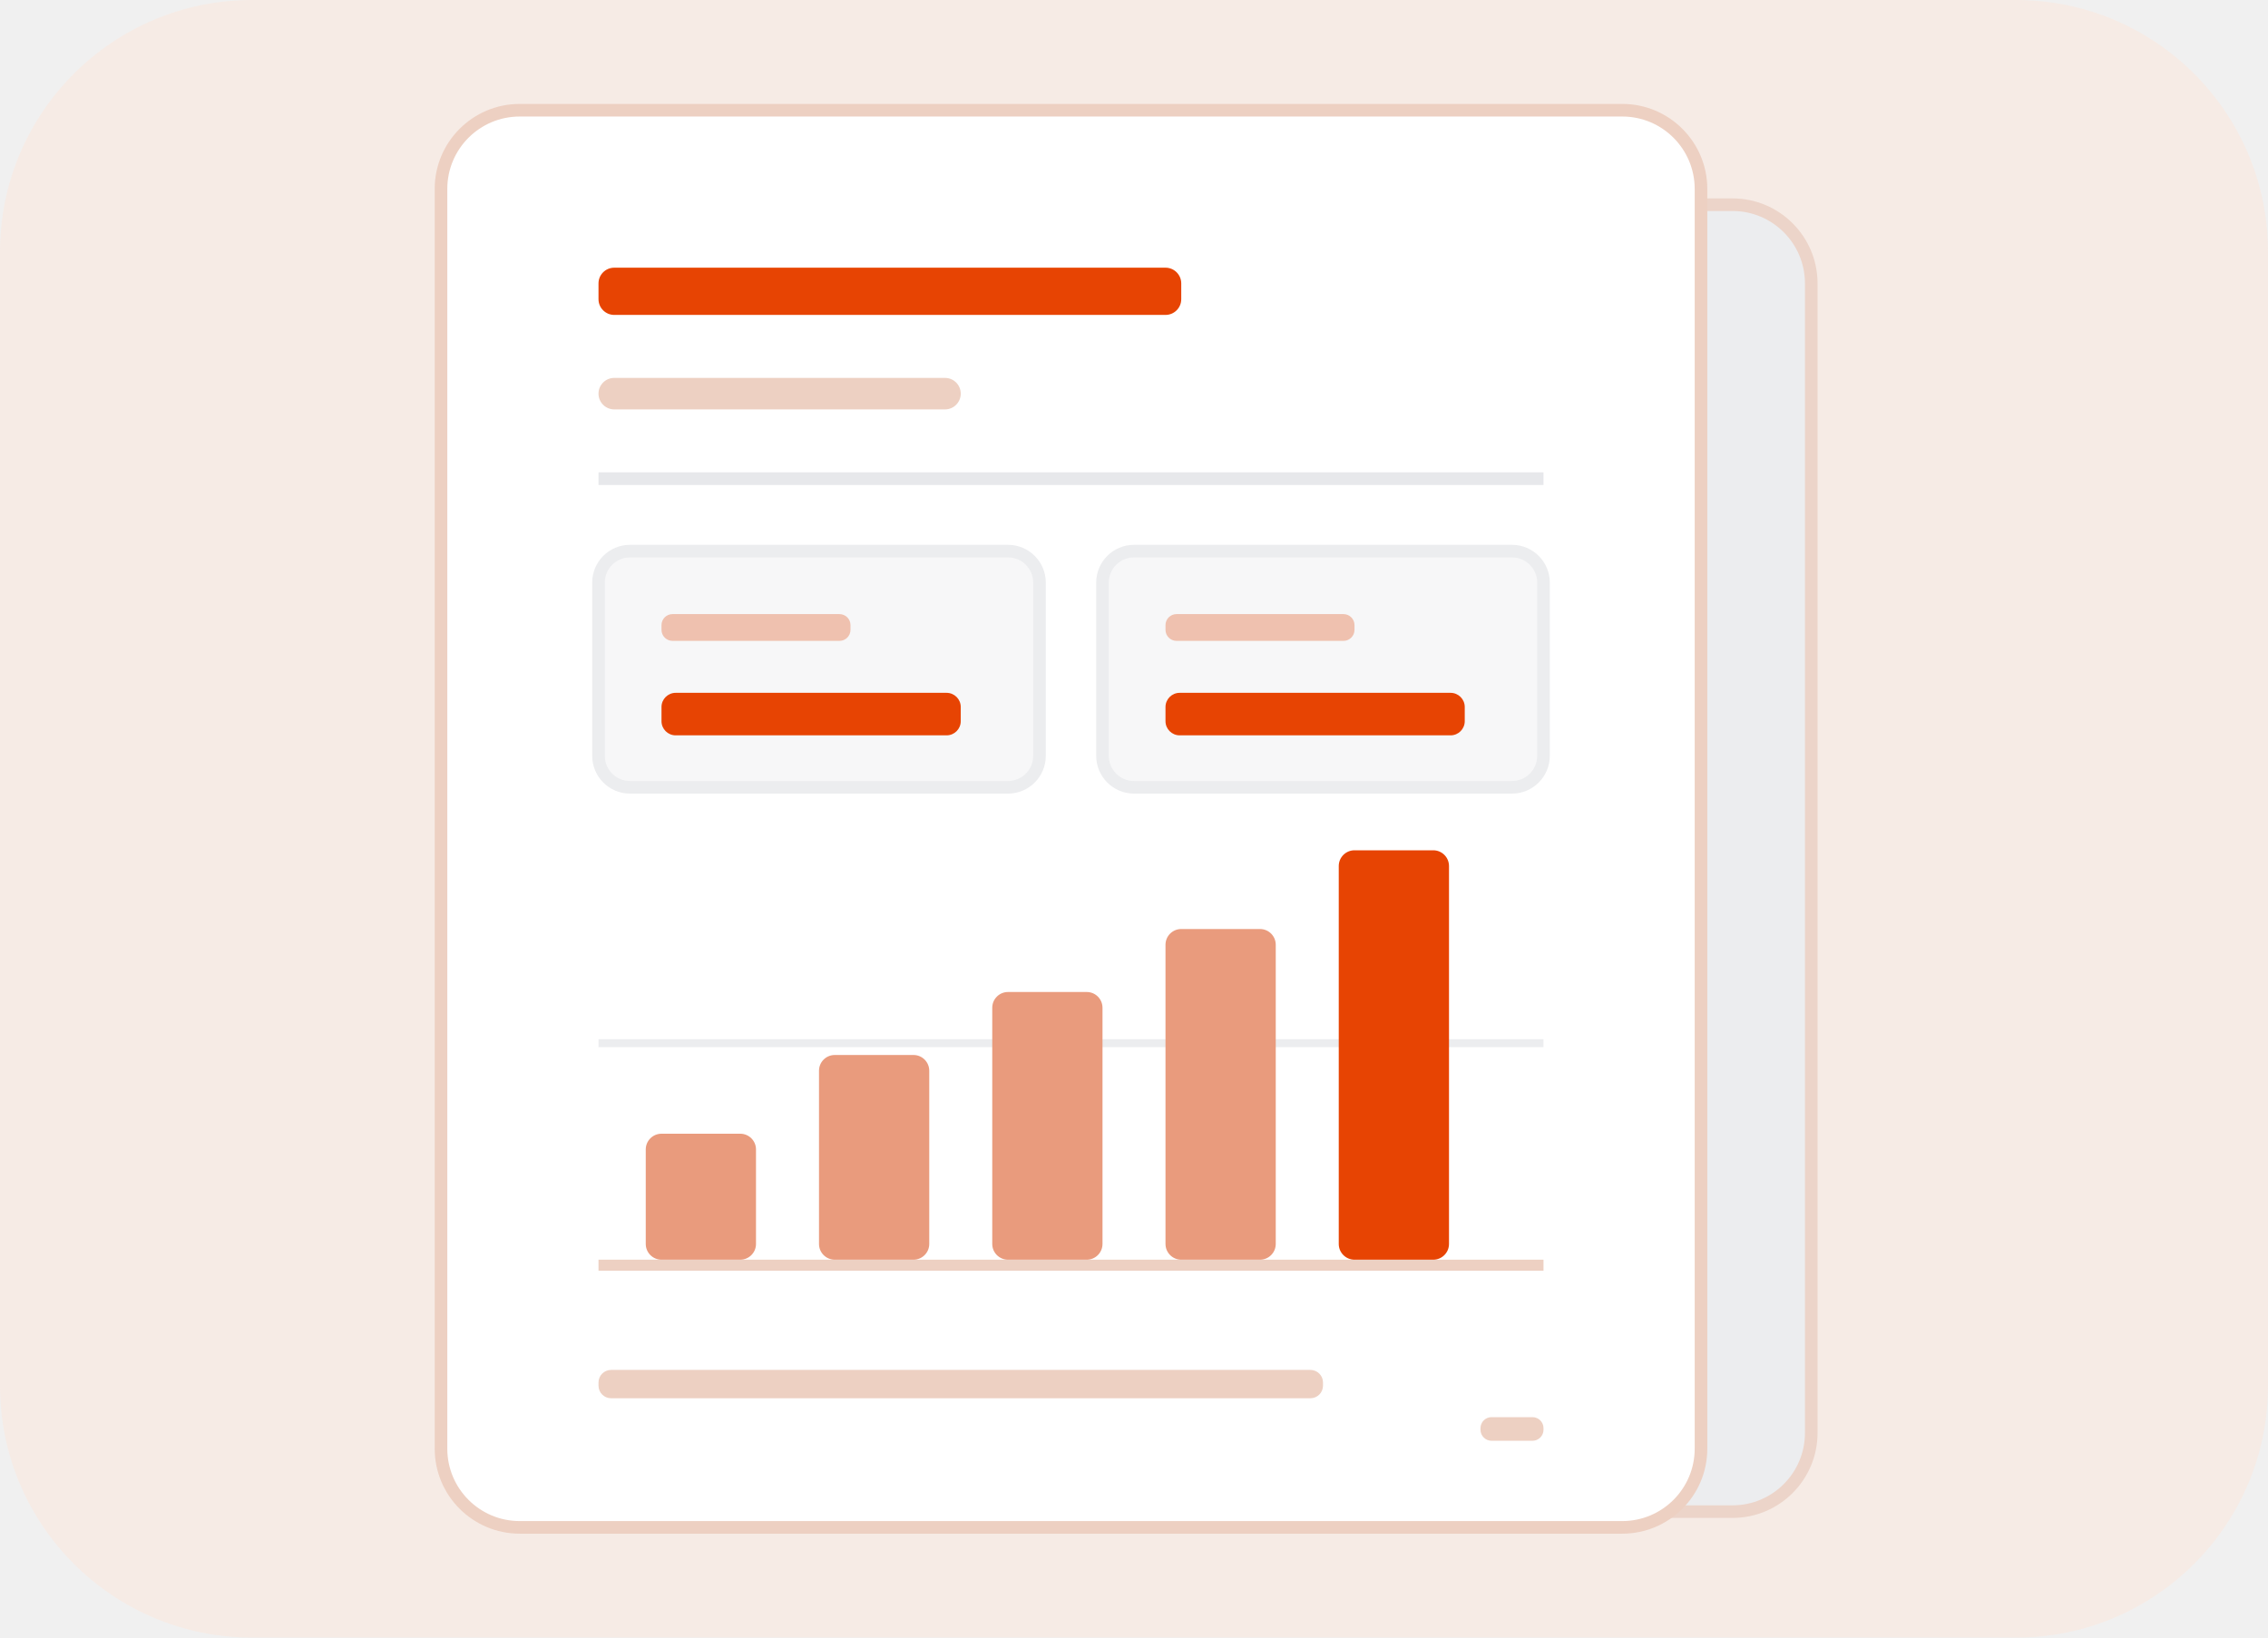
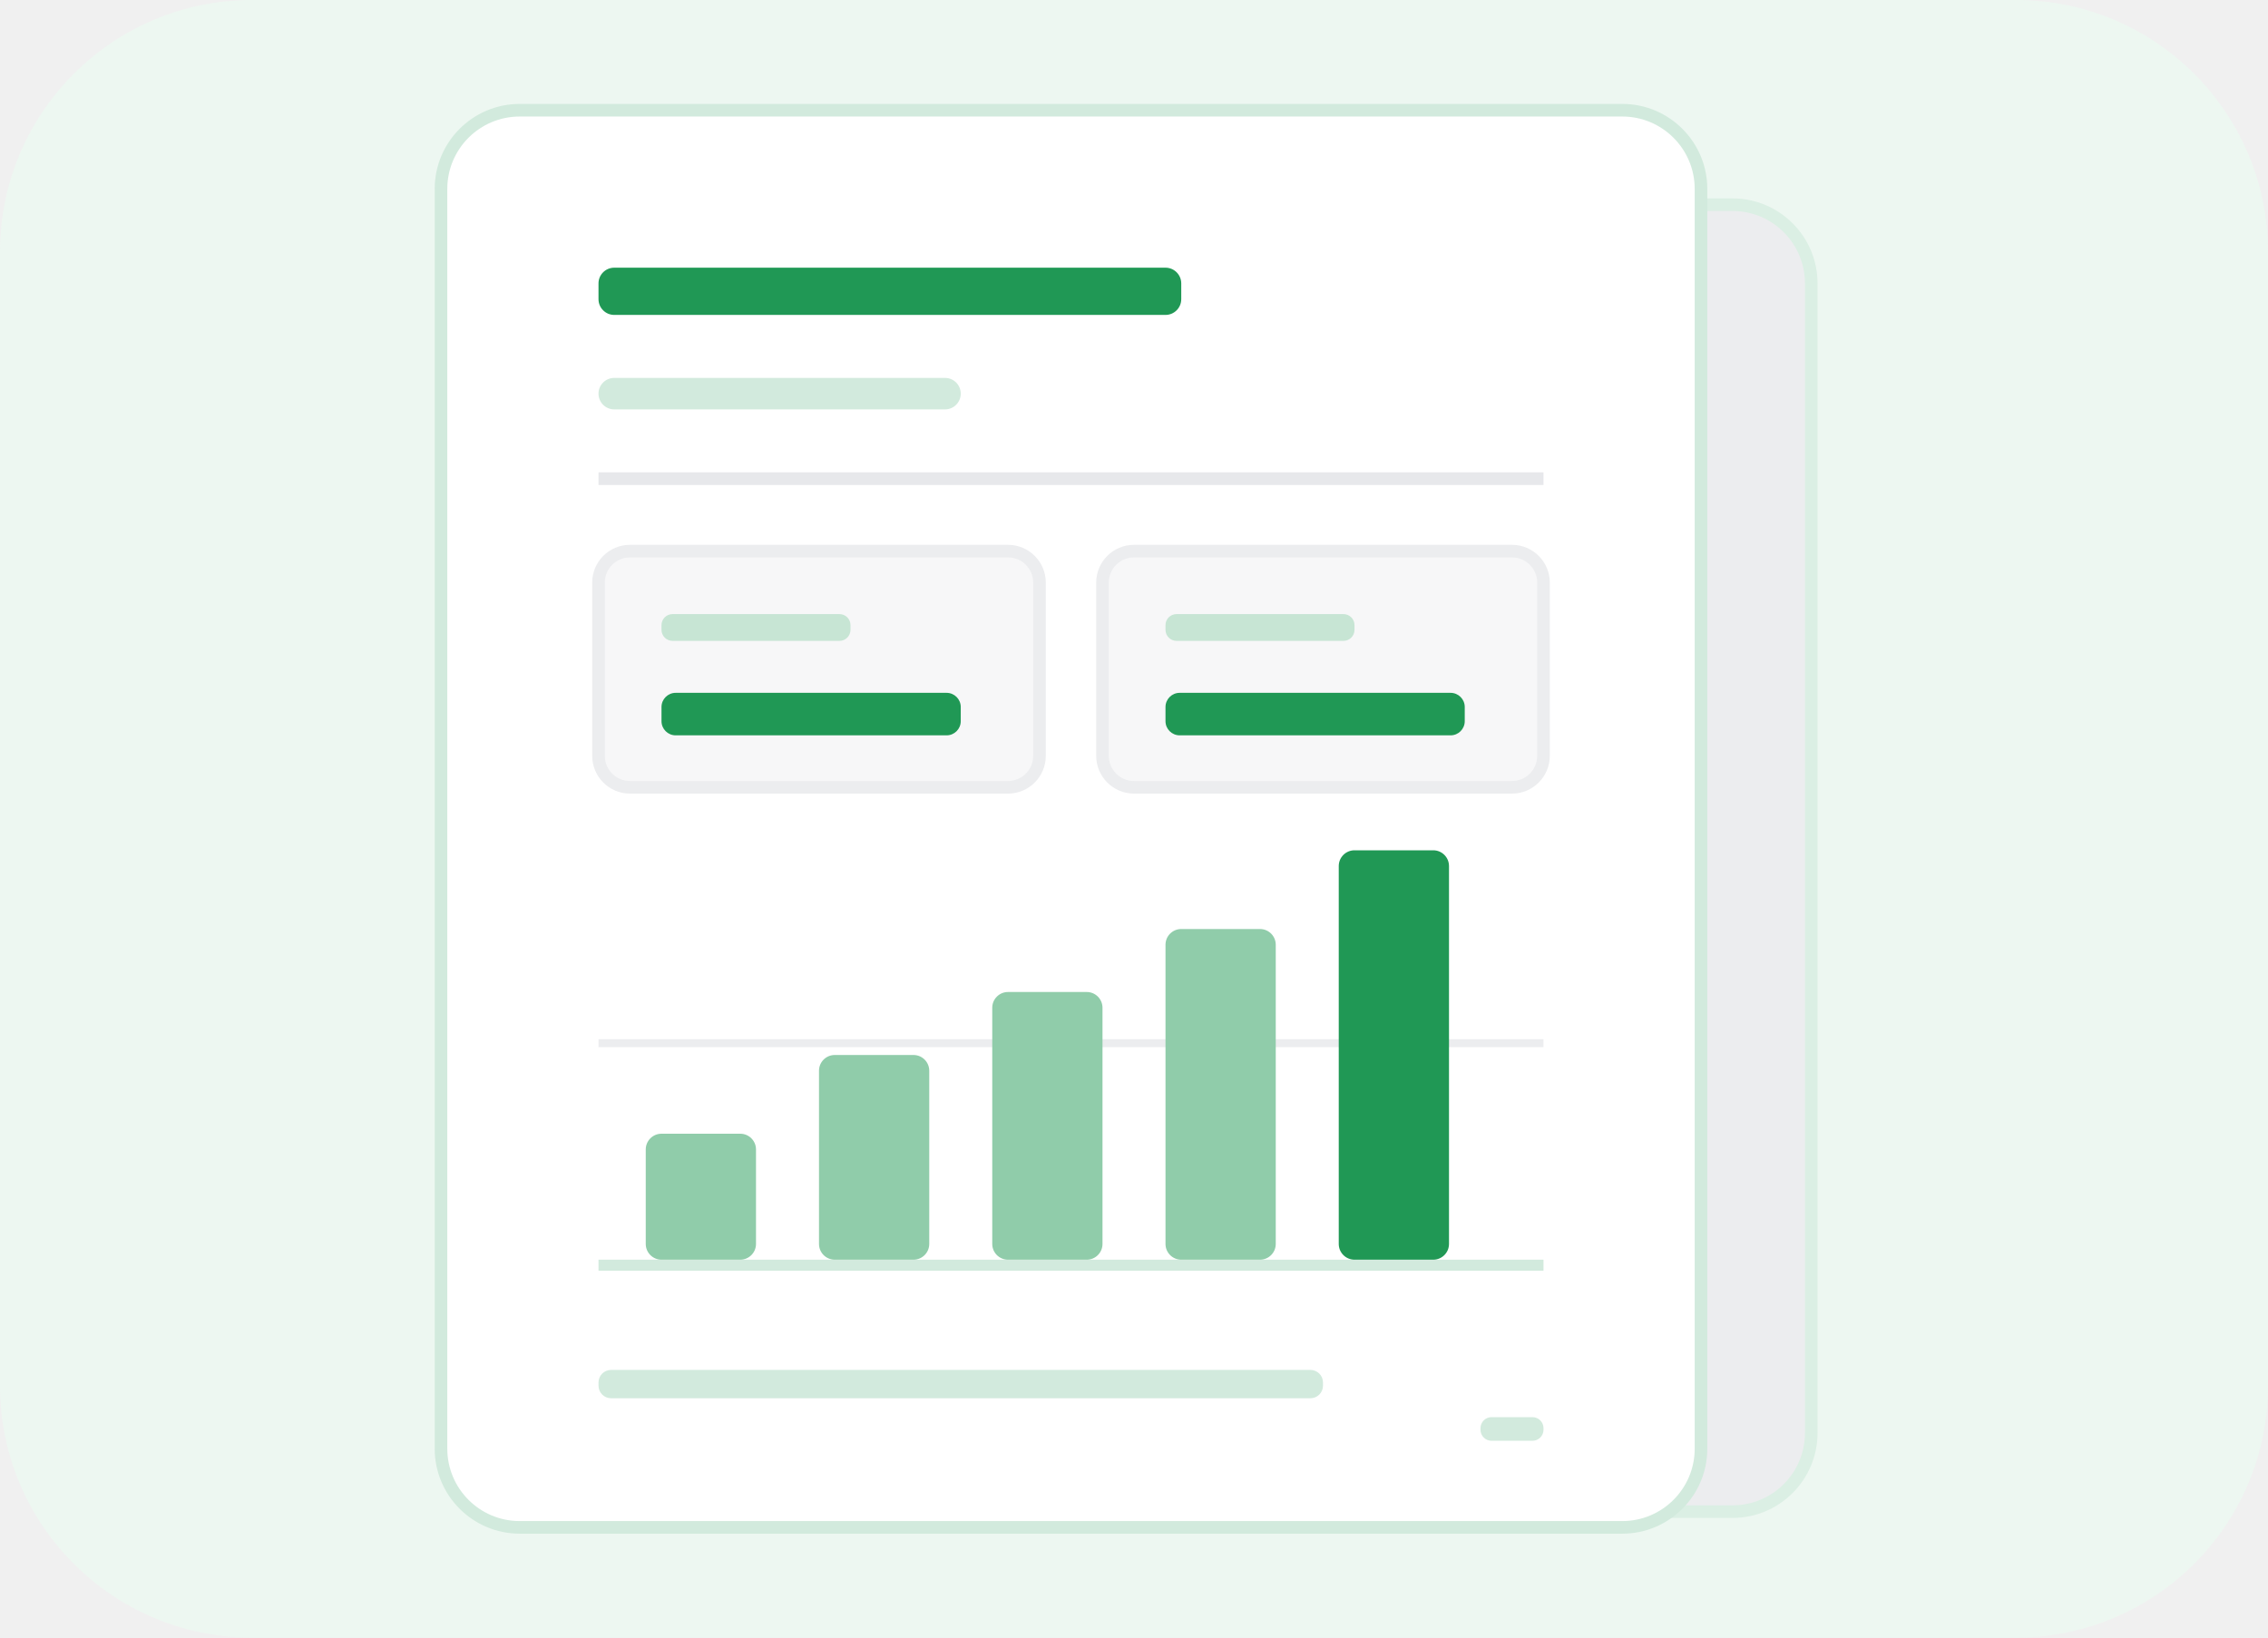
<svg xmlns="http://www.w3.org/2000/svg" width="144" height="104" viewBox="0 0 144 104">
  <defs>
    <clipPath id="c1">
      <rect width="80" height="90" rx="5" />
    </clipPath>
  </defs>
-   <rect width="144" height="104" rx="16" fill="#f6ebe5" />
+   <rect width="144" height="104" rx="16" fill="#edf7f1" />
  <rect transform="translate(38 13)" width="77" height="83" rx="5" fill="#ecedef" />
-   <path transform="translate(38 13)" d="M5 83.4c-2.982 0-5.4-2.418-5.4-5.4v-73c0-2.982 2.418-5.4 5.4-5.4v.8c-2.541 0-4.6 2.059-4.6 4.6v73c0 2.541 2.059 4.6 4.6 4.6M77.4 78c0 2.982-2.418 5.4-5.4 5.4h-67c-2.982 0-5.4-2.418-5.4-5.4h.8c0 2.541 2.059 4.6 4.6 4.6h67c2.541 0 4.6-2.059 4.6-4.6M72-.4c2.982 0 5.4 2.418 5.4 5.4v73c0 2.982-2.418 5.4-5.4 5.4v-.8c2.541 0 4.6-2.059 4.6-4.6v-73c0-2.541-2.059-4.6-4.6-4.6M-.4 5c0-2.982 2.418-5.4 5.4-5.4h67c2.982 0 5.4 2.418 5.4 5.4h-.8c0-2.541-2.059-4.6-4.6-4.6h-67c-2.541 0-4.6 2.059-4.6 4.6z" fill="#ecd4c9" />
+   <path transform="translate(38 13)" d="M5 83.4c-2.982 0-5.4-2.418-5.4-5.4v-73c0-2.982 2.418-5.4 5.4-5.4v.8c-2.541 0-4.6 2.059-4.6 4.6v73c0 2.541 2.059 4.6 4.6 4.6M77.4 78c0 2.982-2.418 5.4-5.4 5.4h-67c-2.982 0-5.4-2.418-5.4-5.4h.8c0 2.541 2.059 4.6 4.6 4.6h67c2.541 0 4.6-2.059 4.6-4.6M72-.4c2.982 0 5.4 2.418 5.4 5.4v73c0 2.982-2.418 5.4-5.4 5.4v-.8c2.541 0 4.6-2.059 4.6-4.6v-73c0-2.541-2.059-4.6-4.6-4.6M-.4 5c0-2.982 2.418-5.4 5.4-5.4h67c2.982 0 5.4 2.418 5.4 5.4h-.8c0-2.541-2.059-4.6-4.6-4.6h-67c-2.541 0-4.6 2.059-4.6 4.6z" fill="#dbefe4" />
  <g transform="translate(28 7)" clip-path="url(#c1)">
    <rect width="80" height="90" rx="5" fill="#ffffff" />
-     <rect transform="translate(10 10)" width="37" height="3" rx="1" fill="#e74403" />
-     <rect transform="translate(10 17)" width="23" height="2" rx="1" fill="#edd0c2" />
+     <rect transform="translate(10 10)" width="37" height="3" rx="1" fill="#209855" />
+     <rect transform="translate(10 17)" width="23" height="2" rx="1" fill="#d2eadd" />
    <rect transform="translate(10 23)" width="60" height="0.8" fill="#e7e8eb" />
-     <rect transform="translate(66 83)" width="4" height="1.5" rx="0.7" fill="#edd0c2" />
+     <rect transform="translate(66 83)" width="4" height="1.5" rx="0.7" fill="#d2eadd" />
    <rect transform="translate(10 28)" width="28" height="15" rx="2" fill="#f7f7f8" />
    <path transform="translate(10 28)" d="M2 15.4c-1.325 0-2.4-1.075-2.4-2.4v-11c0-1.325 1.075-2.4 2.4-2.4v.8c-.884 0-1.6 .716-1.6 1.6v11c0 .884 .716 1.6 1.6 1.6M28.4 13c0 1.325-1.075 2.4-2.4 2.4h-24c-1.325 0-2.4-1.075-2.4-2.4h.8c0 .884 .716 1.6 1.6 1.6h24c.884 0 1.6-.716 1.6-1.6M26-.4c1.325 0 2.4 1.075 2.4 2.4v11c0 1.325-1.075 2.4-2.4 2.4v-.8c.884 0 1.6-.716 1.6-1.6v-11c0-.884-.716-1.6-1.6-1.6M-.4 2c0-1.325 1.075-2.4 2.4-2.4h24c1.325 0 2.4 1.075 2.4 2.4h-.8c0-.884-.716-1.6-1.6-1.6h-24c-.884 0-1.6 .716-1.6 1.6z" fill="#ecedef" />
-     <rect transform="translate(14 32)" width="12" height="1.7" rx="0.7" fill="#efc1af" />
-     <rect transform="translate(14 37)" width="19" height="2.7" rx="0.9" fill="#e74403" />
+     <rect transform="translate(14 32)" width="12" height="1.7" rx="0.7" fill="#c7e5d4" />
+     <rect transform="translate(14 37)" width="19" height="2.7" rx="0.9" fill="#209855" />
    <rect transform="translate(42 28)" width="28" height="15" rx="2" fill="#f7f7f8" />
    <path transform="translate(42 28)" d="M2 15.4c-1.325 0-2.4-1.075-2.4-2.4v-11c0-1.325 1.075-2.4 2.4-2.4v.8c-.884 0-1.6 .716-1.6 1.6v11c0 .884 .716 1.6 1.6 1.6M28.4 13c0 1.325-1.075 2.4-2.4 2.4h-24c-1.325 0-2.4-1.075-2.4-2.4h.8c0 .884 .716 1.6 1.6 1.6h24c.884 0 1.6-.716 1.6-1.6M26-.4c1.325 0 2.4 1.075 2.4 2.4v11c0 1.325-1.075 2.4-2.4 2.4v-.8c.884 0 1.6-.716 1.6-1.6v-11c0-.884-.716-1.6-1.6-1.6M-.4 2c0-1.325 1.075-2.4 2.4-2.4h24c1.325 0 2.4 1.075 2.4 2.4h-.8c0-.884-.716-1.6-1.6-1.6h-24c-.884 0-1.6 .716-1.6 1.6z" fill="#ecedef" />
-     <rect transform="translate(46 32)" width="12" height="1.7" rx="0.7" fill="#efc1af" />
-     <rect transform="translate(46 37)" width="19" height="2.7" rx="0.9" fill="#e74403" />
-     <rect transform="translate(10 73)" width="60" height="0.7" fill="#edd0c2" />
+     <rect transform="translate(46 32)" width="12" height="1.7" rx="0.7" fill="#c7e5d4" />
+     <rect transform="translate(46 37)" width="19" height="2.7" rx="0.9" fill="#209855" />
+     <rect transform="translate(10 73)" width="60" height="0.7" fill="#d2eadd" />
    <rect transform="translate(10 59)" width="60" height="0.5" fill="#ecedef" />
-     <rect transform="translate(13 65)" width="7" height="8" rx="1" fill="#e99b7d" />
-     <rect transform="translate(24 60)" width="7" height="13" rx="1" fill="#e99b7d" />
-     <rect transform="translate(35 56)" width="7" height="17" rx="1" fill="#e99b7d" />
-     <rect transform="translate(46 52)" width="7" height="21" rx="1" fill="#e99b7d" />
-     <rect transform="translate(57 47)" width="7" height="26" rx="1" fill="#e74403" />
-     <rect transform="translate(10 80)" width="46" height="1.8" rx="0.8" fill="#edd0c2" />
+     <rect transform="translate(13 65)" width="7" height="8" rx="1" fill="#90ccaa" />
+     <rect transform="translate(24 60)" width="7" height="13" rx="1" fill="#90ccaa" />
+     <rect transform="translate(35 56)" width="7" height="17" rx="1" fill="#90ccaa" />
+     <rect transform="translate(46 52)" width="7" height="21" rx="1" fill="#90ccaa" />
+     <rect transform="translate(57 47)" width="7" height="26" rx="1" fill="#209855" />
+     <rect transform="translate(10 80)" width="46" height="1.8" rx="0.8" fill="#d2eadd" />
  </g>
-   <path transform="translate(28 7)" d="M5 90.4c-2.982 0-5.4-2.418-5.4-5.4v-80c0-2.982 2.418-5.4 5.4-5.4v.8c-2.541 0-4.6 2.059-4.6 4.6v80c0 2.541 2.059 4.6 4.6 4.6M80.4 85c0 2.982-2.418 5.4-5.4 5.4h-70c-2.982 0-5.4-2.418-5.4-5.4h.8c0 2.541 2.059 4.6 4.6 4.6h70c2.541 0 4.6-2.059 4.6-4.6M75-.4c2.982 0 5.4 2.418 5.4 5.4v80c0 2.982-2.418 5.4-5.4 5.4v-.8c2.541 0 4.6-2.059 4.6-4.6v-80c0-2.541-2.059-4.6-4.6-4.6M-.4 5c0-2.982 2.418-5.4 5.4-5.4h70c2.982 0 5.4 2.418 5.4 5.4h-.8c0-2.541-2.059-4.6-4.6-4.6h-70c-2.541 0-4.6 2.059-4.6 4.6z" fill="#edd0c2" />
+   <path transform="translate(28 7)" d="M5 90.4c-2.982 0-5.4-2.418-5.4-5.4v-80c0-2.982 2.418-5.4 5.4-5.4v.8c-2.541 0-4.6 2.059-4.6 4.6v80c0 2.541 2.059 4.6 4.6 4.6M80.4 85c0 2.982-2.418 5.4-5.4 5.4h-70c-2.982 0-5.4-2.418-5.4-5.4h.8c0 2.541 2.059 4.6 4.6 4.6h70c2.541 0 4.6-2.059 4.6-4.6M75-.4c2.982 0 5.4 2.418 5.4 5.4v80c0 2.982-2.418 5.4-5.4 5.4v-.8c2.541 0 4.6-2.059 4.6-4.6v-80c0-2.541-2.059-4.6-4.6-4.6M-.4 5c0-2.982 2.418-5.4 5.4-5.4h70c2.982 0 5.4 2.418 5.4 5.4h-.8c0-2.541-2.059-4.6-4.6-4.6h-70c-2.541 0-4.6 2.059-4.6 4.6z" fill="#d2eadd" />
</svg>
